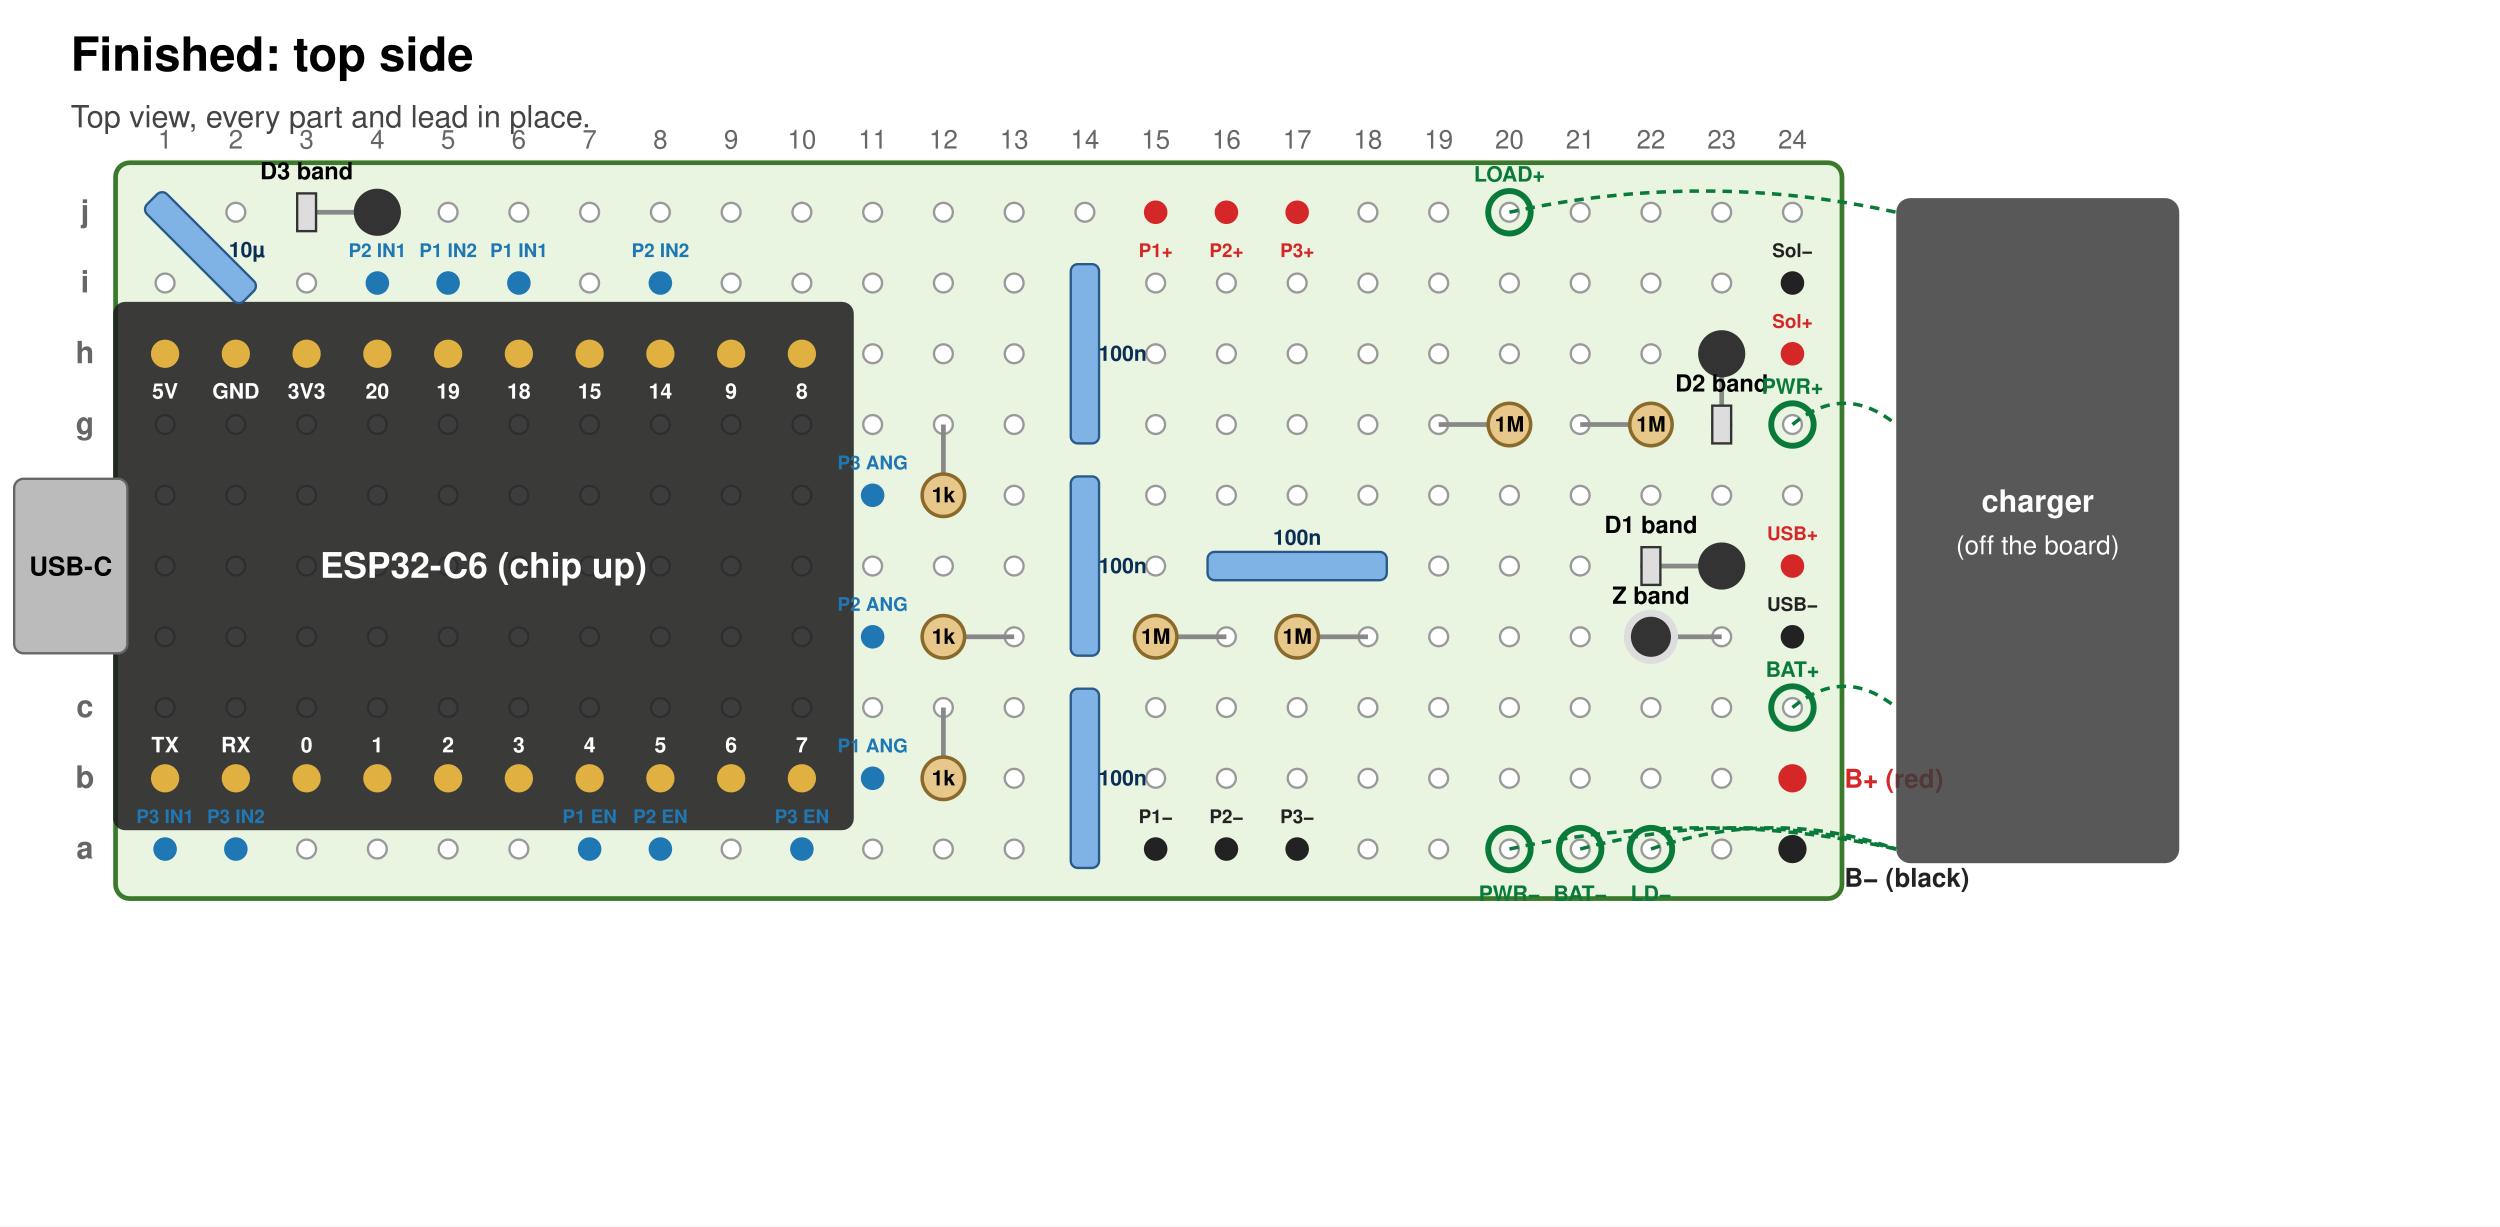
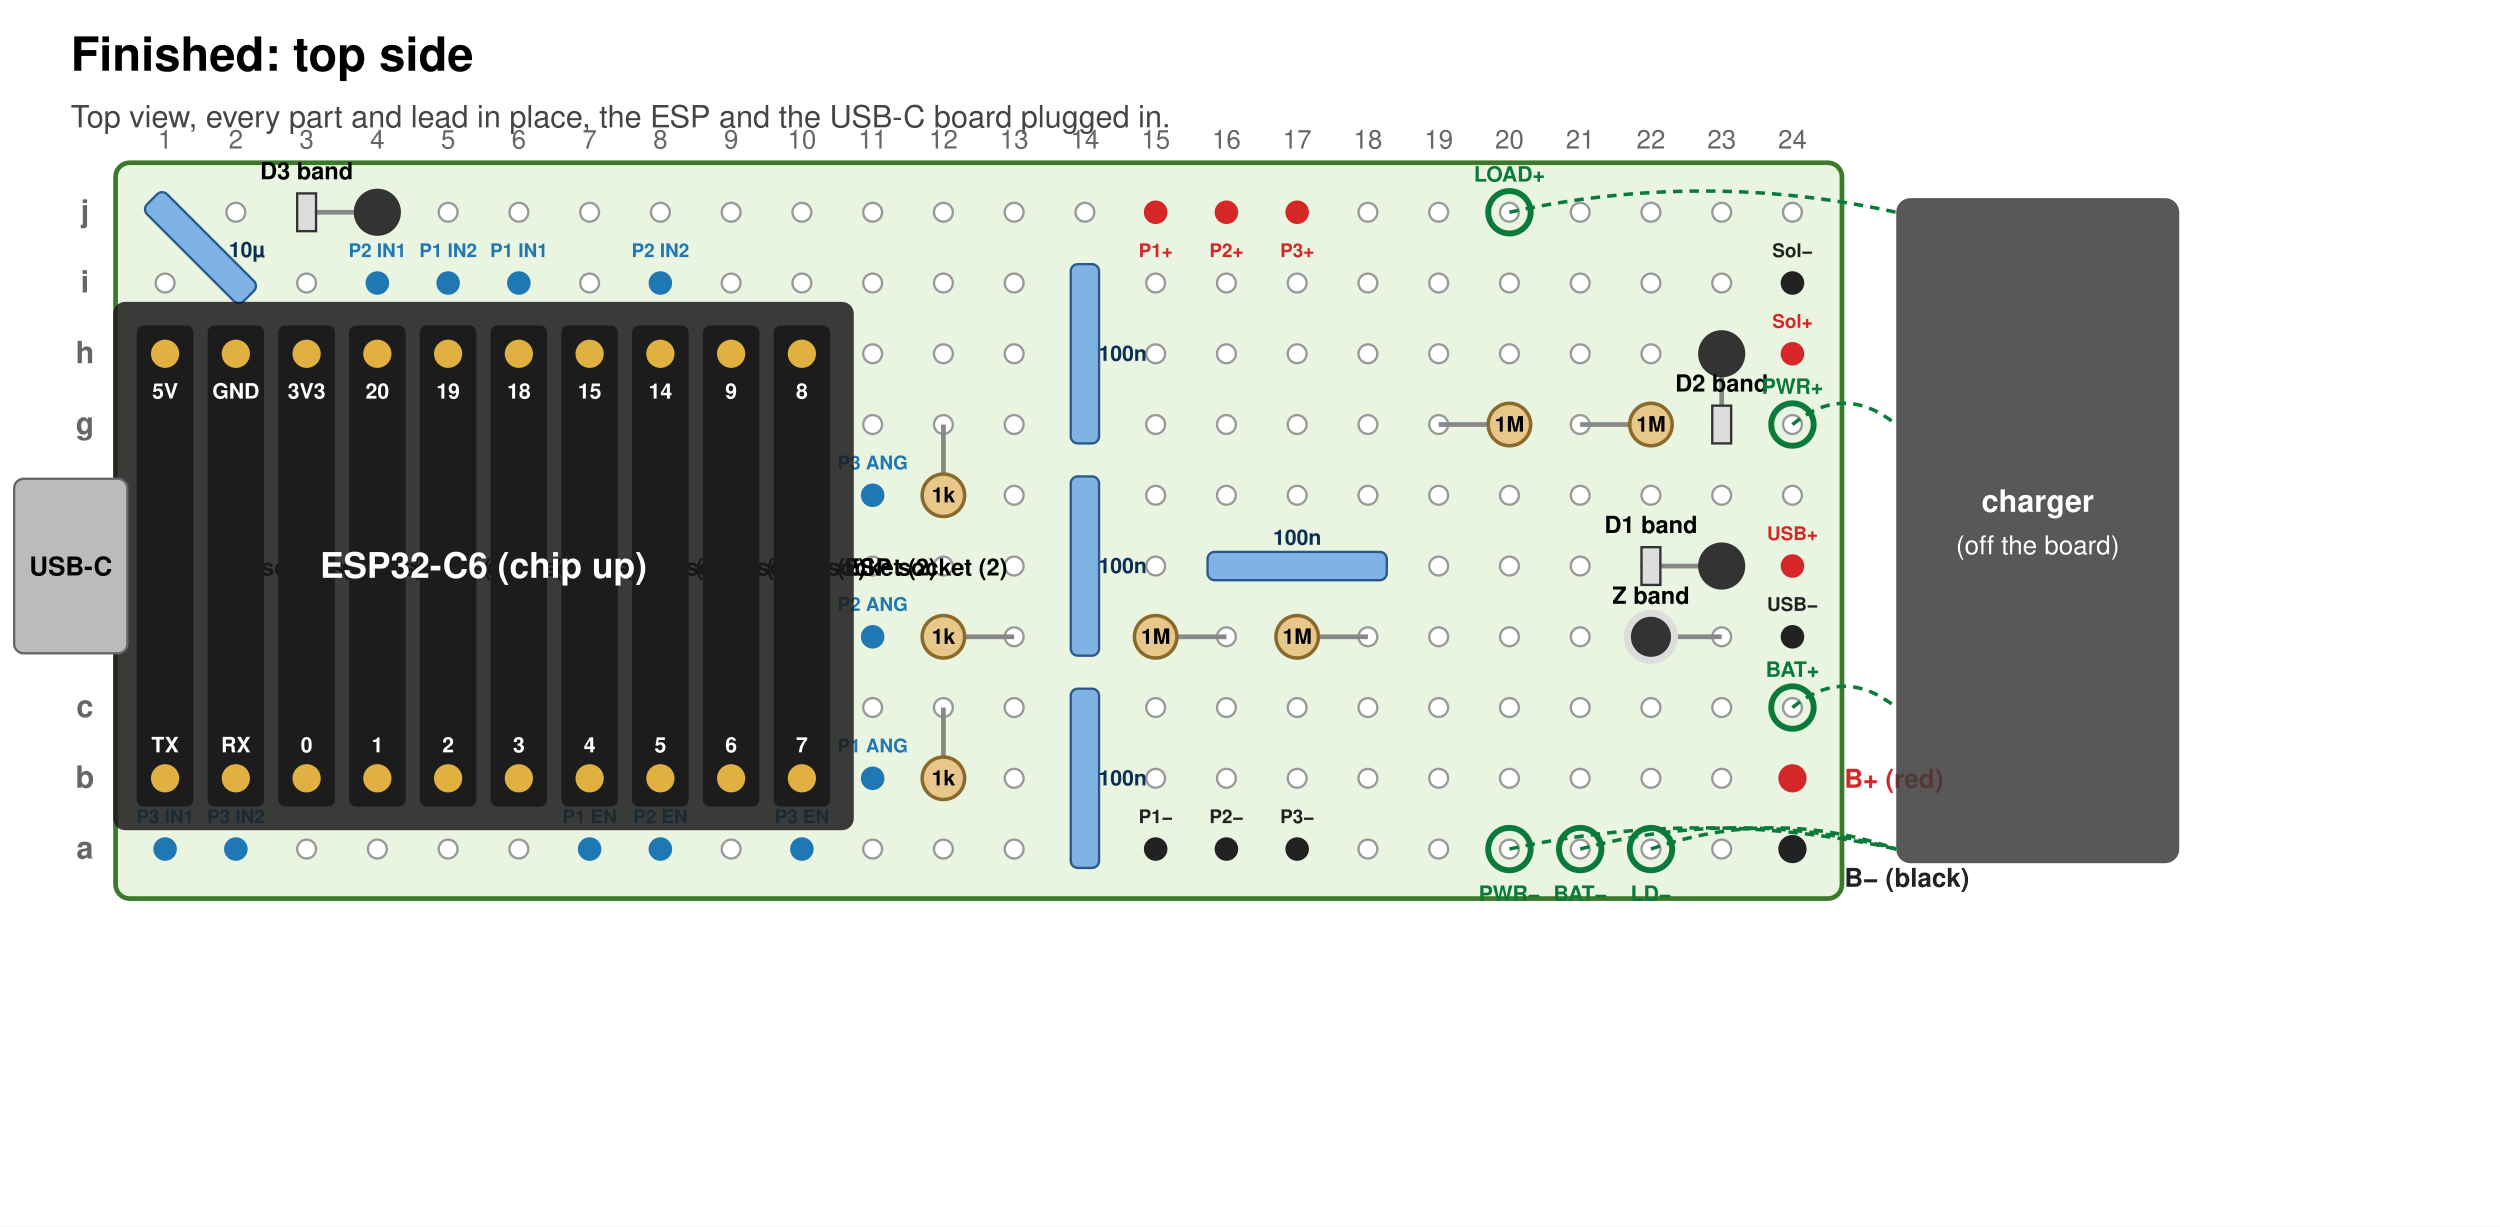
<svg xmlns="http://www.w3.org/2000/svg" width="1060" height="520" font-family="Helvetica,Arial">
  <defs>
    <filter id="mute">
      <feColorMatrix type="saturate" values="0" />
    </filter>
  </defs>
  <rect width="100%" height="100%" fill="#ffffff" />
  <text x="30" y="30" font-size="20" font-weight="bold">Finished: top side</text>
-   <text x="30" y="54" font-size="13" fill="#444">Top view, every part and lead in place.</text>
+   <text x="30" y="54" font-size="13" fill="#444">Top view, every part and lead in place, the ESP and the USB-C board plugged in.</text>
  <rect x="49" y="69" width="732" height="312" rx="6" fill="#e9f4e1" stroke="#3a7a2a" stroke-width="2" />
  <text x="70" y="63" font-size="11" fill="#666" text-anchor="middle">1</text>
  <text x="100" y="63" font-size="11" fill="#666" text-anchor="middle">2</text>
  <text x="130" y="63" font-size="11" fill="#666" text-anchor="middle">3</text>
  <text x="160" y="63" font-size="11" fill="#666" text-anchor="middle">4</text>
  <text x="190" y="63" font-size="11" fill="#666" text-anchor="middle">5</text>
  <text x="220" y="63" font-size="11" fill="#666" text-anchor="middle">6</text>
  <text x="250" y="63" font-size="11" fill="#666" text-anchor="middle">7</text>
  <text x="280" y="63" font-size="11" fill="#666" text-anchor="middle">8</text>
  <text x="310" y="63" font-size="11" fill="#666" text-anchor="middle">9</text>
  <text x="340" y="63" font-size="11" fill="#666" text-anchor="middle">10</text>
  <text x="370" y="63" font-size="11" fill="#666" text-anchor="middle">11</text>
  <text x="400" y="63" font-size="11" fill="#666" text-anchor="middle">12</text>
  <text x="430" y="63" font-size="11" fill="#666" text-anchor="middle">13</text>
  <text x="460" y="63" font-size="11" fill="#666" text-anchor="middle">14</text>
  <text x="490" y="63" font-size="11" fill="#666" text-anchor="middle">15</text>
  <text x="520" y="63" font-size="11" fill="#666" text-anchor="middle">16</text>
  <text x="550" y="63" font-size="11" fill="#666" text-anchor="middle">17</text>
  <text x="580" y="63" font-size="11" fill="#666" text-anchor="middle">18</text>
  <text x="610" y="63" font-size="11" fill="#666" text-anchor="middle">19</text>
  <text x="640" y="63" font-size="11" fill="#666" text-anchor="middle">20</text>
  <text x="670" y="63" font-size="11" fill="#666" text-anchor="middle">21</text>
  <text x="700" y="63" font-size="11" fill="#666" text-anchor="middle">22</text>
  <text x="730" y="63" font-size="11" fill="#666" text-anchor="middle">23</text>
  <text x="760" y="63" font-size="11" fill="#666" text-anchor="middle">24</text>
  <text x="36" y="364" font-size="13" font-weight="bold" fill="#666" text-anchor="middle">a</text>
  <text x="36" y="334" font-size="13" font-weight="bold" fill="#666" text-anchor="middle">b</text>
  <text x="36" y="304" font-size="13" font-weight="bold" fill="#666" text-anchor="middle">c</text>
  <text x="36" y="274" font-size="13" font-weight="bold" fill="#666" text-anchor="middle">d</text>
  <text x="36" y="244" font-size="13" font-weight="bold" fill="#666" text-anchor="middle">e</text>
  <text x="36" y="214" font-size="13" font-weight="bold" fill="#666" text-anchor="middle">f</text>
  <text x="36" y="184" font-size="13" font-weight="bold" fill="#666" text-anchor="middle">g</text>
  <text x="36" y="154" font-size="13" font-weight="bold" fill="#666" text-anchor="middle">h</text>
  <text x="36" y="124" font-size="13" font-weight="bold" fill="#666" text-anchor="middle">i</text>
  <text x="36" y="94" font-size="13" font-weight="bold" fill="#666" text-anchor="middle">j</text>
  <circle cx="70" cy="360" r="4" fill="#fff" stroke="#999" />
  <circle cx="70" cy="330" r="4" fill="#fff" stroke="#999" />
  <circle cx="70" cy="300" r="4" fill="#fff" stroke="#999" />
  <circle cx="70" cy="270" r="4" fill="#fff" stroke="#999" />
  <circle cx="70" cy="240" r="4" fill="#fff" stroke="#999" />
  <circle cx="70" cy="210" r="4" fill="#fff" stroke="#999" />
  <circle cx="70" cy="180" r="4" fill="#fff" stroke="#999" />
  <circle cx="70" cy="150" r="4" fill="#fff" stroke="#999" />
  <circle cx="70" cy="120" r="4" fill="#fff" stroke="#999" />
  <circle cx="70" cy="90" r="4" fill="#fff" stroke="#999" />
  <circle cx="100" cy="360" r="4" fill="#fff" stroke="#999" />
  <circle cx="100" cy="330" r="4" fill="#fff" stroke="#999" />
  <circle cx="100" cy="300" r="4" fill="#fff" stroke="#999" />
  <circle cx="100" cy="270" r="4" fill="#fff" stroke="#999" />
  <circle cx="100" cy="240" r="4" fill="#fff" stroke="#999" />
  <circle cx="100" cy="210" r="4" fill="#fff" stroke="#999" />
  <circle cx="100" cy="180" r="4" fill="#fff" stroke="#999" />
  <circle cx="100" cy="150" r="4" fill="#fff" stroke="#999" />
  <circle cx="100" cy="120" r="4" fill="#fff" stroke="#999" />
  <circle cx="100" cy="90" r="4" fill="#fff" stroke="#999" />
  <circle cx="130" cy="360" r="4" fill="#fff" stroke="#999" />
  <circle cx="130" cy="330" r="4" fill="#fff" stroke="#999" />
  <circle cx="130" cy="300" r="4" fill="#fff" stroke="#999" />
  <circle cx="130" cy="270" r="4" fill="#fff" stroke="#999" />
  <circle cx="130" cy="240" r="4" fill="#fff" stroke="#999" />
  <circle cx="130" cy="210" r="4" fill="#fff" stroke="#999" />
  <circle cx="130" cy="180" r="4" fill="#fff" stroke="#999" />
  <circle cx="130" cy="150" r="4" fill="#fff" stroke="#999" />
  <circle cx="130" cy="120" r="4" fill="#fff" stroke="#999" />
  <circle cx="130" cy="90" r="4" fill="#fff" stroke="#999" />
  <circle cx="160" cy="360" r="4" fill="#fff" stroke="#999" />
  <circle cx="160" cy="330" r="4" fill="#fff" stroke="#999" />
  <circle cx="160" cy="300" r="4" fill="#fff" stroke="#999" />
  <circle cx="160" cy="270" r="4" fill="#fff" stroke="#999" />
  <circle cx="160" cy="240" r="4" fill="#fff" stroke="#999" />
  <circle cx="160" cy="210" r="4" fill="#fff" stroke="#999" />
  <circle cx="160" cy="180" r="4" fill="#fff" stroke="#999" />
  <circle cx="160" cy="150" r="4" fill="#fff" stroke="#999" />
  <circle cx="160" cy="120" r="4" fill="#fff" stroke="#999" />
  <circle cx="160" cy="90" r="4" fill="#fff" stroke="#999" />
  <circle cx="190" cy="360" r="4" fill="#fff" stroke="#999" />
  <circle cx="190" cy="330" r="4" fill="#fff" stroke="#999" />
  <circle cx="190" cy="300" r="4" fill="#fff" stroke="#999" />
  <circle cx="190" cy="270" r="4" fill="#fff" stroke="#999" />
  <circle cx="190" cy="240" r="4" fill="#fff" stroke="#999" />
  <circle cx="190" cy="210" r="4" fill="#fff" stroke="#999" />
  <circle cx="190" cy="180" r="4" fill="#fff" stroke="#999" />
  <circle cx="190" cy="150" r="4" fill="#fff" stroke="#999" />
  <circle cx="190" cy="120" r="4" fill="#fff" stroke="#999" />
  <circle cx="190" cy="90" r="4" fill="#fff" stroke="#999" />
  <circle cx="220" cy="360" r="4" fill="#fff" stroke="#999" />
  <circle cx="220" cy="330" r="4" fill="#fff" stroke="#999" />
  <circle cx="220" cy="300" r="4" fill="#fff" stroke="#999" />
  <circle cx="220" cy="270" r="4" fill="#fff" stroke="#999" />
  <circle cx="220" cy="240" r="4" fill="#fff" stroke="#999" />
  <circle cx="220" cy="210" r="4" fill="#fff" stroke="#999" />
  <circle cx="220" cy="180" r="4" fill="#fff" stroke="#999" />
  <circle cx="220" cy="150" r="4" fill="#fff" stroke="#999" />
  <circle cx="220" cy="120" r="4" fill="#fff" stroke="#999" />
  <circle cx="220" cy="90" r="4" fill="#fff" stroke="#999" />
  <circle cx="250" cy="360" r="4" fill="#fff" stroke="#999" />
  <circle cx="250" cy="330" r="4" fill="#fff" stroke="#999" />
  <circle cx="250" cy="300" r="4" fill="#fff" stroke="#999" />
  <circle cx="250" cy="270" r="4" fill="#fff" stroke="#999" />
  <circle cx="250" cy="240" r="4" fill="#fff" stroke="#999" />
  <circle cx="250" cy="210" r="4" fill="#fff" stroke="#999" />
  <circle cx="250" cy="180" r="4" fill="#fff" stroke="#999" />
  <circle cx="250" cy="150" r="4" fill="#fff" stroke="#999" />
  <circle cx="250" cy="120" r="4" fill="#fff" stroke="#999" />
  <circle cx="250" cy="90" r="4" fill="#fff" stroke="#999" />
  <circle cx="280" cy="360" r="4" fill="#fff" stroke="#999" />
  <circle cx="280" cy="330" r="4" fill="#fff" stroke="#999" />
  <circle cx="280" cy="300" r="4" fill="#fff" stroke="#999" />
  <circle cx="280" cy="270" r="4" fill="#fff" stroke="#999" />
  <circle cx="280" cy="240" r="4" fill="#fff" stroke="#999" />
  <circle cx="280" cy="210" r="4" fill="#fff" stroke="#999" />
  <circle cx="280" cy="180" r="4" fill="#fff" stroke="#999" />
  <circle cx="280" cy="150" r="4" fill="#fff" stroke="#999" />
  <circle cx="280" cy="120" r="4" fill="#fff" stroke="#999" />
  <circle cx="280" cy="90" r="4" fill="#fff" stroke="#999" />
  <circle cx="310" cy="360" r="4" fill="#fff" stroke="#999" />
  <circle cx="310" cy="330" r="4" fill="#fff" stroke="#999" />
  <circle cx="310" cy="300" r="4" fill="#fff" stroke="#999" />
  <circle cx="310" cy="270" r="4" fill="#fff" stroke="#999" />
  <circle cx="310" cy="240" r="4" fill="#fff" stroke="#999" />
  <circle cx="310" cy="210" r="4" fill="#fff" stroke="#999" />
  <circle cx="310" cy="180" r="4" fill="#fff" stroke="#999" />
  <circle cx="310" cy="150" r="4" fill="#fff" stroke="#999" />
  <circle cx="310" cy="120" r="4" fill="#fff" stroke="#999" />
  <circle cx="310" cy="90" r="4" fill="#fff" stroke="#999" />
  <circle cx="340" cy="360" r="4" fill="#fff" stroke="#999" />
  <circle cx="340" cy="330" r="4" fill="#fff" stroke="#999" />
  <circle cx="340" cy="300" r="4" fill="#fff" stroke="#999" />
  <circle cx="340" cy="270" r="4" fill="#fff" stroke="#999" />
  <circle cx="340" cy="240" r="4" fill="#fff" stroke="#999" />
  <circle cx="340" cy="210" r="4" fill="#fff" stroke="#999" />
  <circle cx="340" cy="180" r="4" fill="#fff" stroke="#999" />
  <circle cx="340" cy="150" r="4" fill="#fff" stroke="#999" />
  <circle cx="340" cy="120" r="4" fill="#fff" stroke="#999" />
  <circle cx="340" cy="90" r="4" fill="#fff" stroke="#999" />
  <circle cx="370" cy="360" r="4" fill="#fff" stroke="#999" />
  <circle cx="370" cy="330" r="4" fill="#fff" stroke="#999" />
  <circle cx="370" cy="300" r="4" fill="#fff" stroke="#999" />
  <circle cx="370" cy="270" r="4" fill="#fff" stroke="#999" />
  <circle cx="370" cy="240" r="4" fill="#fff" stroke="#999" />
  <circle cx="370" cy="210" r="4" fill="#fff" stroke="#999" />
  <circle cx="370" cy="180" r="4" fill="#fff" stroke="#999" />
  <circle cx="370" cy="150" r="4" fill="#fff" stroke="#999" />
  <circle cx="370" cy="120" r="4" fill="#fff" stroke="#999" />
  <circle cx="370" cy="90" r="4" fill="#fff" stroke="#999" />
  <circle cx="400" cy="360" r="4" fill="#fff" stroke="#999" />
  <circle cx="400" cy="330" r="4" fill="#fff" stroke="#999" />
  <circle cx="400" cy="300" r="4" fill="#fff" stroke="#999" />
  <circle cx="400" cy="270" r="4" fill="#fff" stroke="#999" />
  <circle cx="400" cy="240" r="4" fill="#fff" stroke="#999" />
  <circle cx="400" cy="210" r="4" fill="#fff" stroke="#999" />
  <circle cx="400" cy="180" r="4" fill="#fff" stroke="#999" />
  <circle cx="400" cy="150" r="4" fill="#fff" stroke="#999" />
  <circle cx="400" cy="120" r="4" fill="#fff" stroke="#999" />
  <circle cx="400" cy="90" r="4" fill="#fff" stroke="#999" />
  <circle cx="430" cy="360" r="4" fill="#fff" stroke="#999" />
  <circle cx="430" cy="330" r="4" fill="#fff" stroke="#999" />
  <circle cx="430" cy="300" r="4" fill="#fff" stroke="#999" />
  <circle cx="430" cy="270" r="4" fill="#fff" stroke="#999" />
  <circle cx="430" cy="240" r="4" fill="#fff" stroke="#999" />
  <circle cx="430" cy="210" r="4" fill="#fff" stroke="#999" />
  <circle cx="430" cy="180" r="4" fill="#fff" stroke="#999" />
  <circle cx="430" cy="150" r="4" fill="#fff" stroke="#999" />
  <circle cx="430" cy="120" r="4" fill="#fff" stroke="#999" />
  <circle cx="430" cy="90" r="4" fill="#fff" stroke="#999" />
  <circle cx="460" cy="360" r="4" fill="#fff" stroke="#999" />
  <circle cx="460" cy="330" r="4" fill="#fff" stroke="#999" />
  <circle cx="460" cy="300" r="4" fill="#fff" stroke="#999" />
  <circle cx="460" cy="270" r="4" fill="#fff" stroke="#999" />
  <circle cx="460" cy="240" r="4" fill="#fff" stroke="#999" />
  <circle cx="460" cy="210" r="4" fill="#fff" stroke="#999" />
  <circle cx="460" cy="180" r="4" fill="#fff" stroke="#999" />
  <circle cx="460" cy="150" r="4" fill="#fff" stroke="#999" />
  <circle cx="460" cy="120" r="4" fill="#fff" stroke="#999" />
  <circle cx="460" cy="90" r="4" fill="#fff" stroke="#999" />
  <circle cx="490" cy="360" r="4" fill="#fff" stroke="#999" />
  <circle cx="490" cy="330" r="4" fill="#fff" stroke="#999" />
  <circle cx="490" cy="300" r="4" fill="#fff" stroke="#999" />
  <circle cx="490" cy="270" r="4" fill="#fff" stroke="#999" />
  <circle cx="490" cy="240" r="4" fill="#fff" stroke="#999" />
  <circle cx="490" cy="210" r="4" fill="#fff" stroke="#999" />
  <circle cx="490" cy="180" r="4" fill="#fff" stroke="#999" />
  <circle cx="490" cy="150" r="4" fill="#fff" stroke="#999" />
  <circle cx="490" cy="120" r="4" fill="#fff" stroke="#999" />
  <circle cx="490" cy="90" r="4" fill="#fff" stroke="#999" />
  <circle cx="520" cy="360" r="4" fill="#fff" stroke="#999" />
  <circle cx="520" cy="330" r="4" fill="#fff" stroke="#999" />
  <circle cx="520" cy="300" r="4" fill="#fff" stroke="#999" />
  <circle cx="520" cy="270" r="4" fill="#fff" stroke="#999" />
  <circle cx="520" cy="240" r="4" fill="#fff" stroke="#999" />
  <circle cx="520" cy="210" r="4" fill="#fff" stroke="#999" />
  <circle cx="520" cy="180" r="4" fill="#fff" stroke="#999" />
  <circle cx="520" cy="150" r="4" fill="#fff" stroke="#999" />
  <circle cx="520" cy="120" r="4" fill="#fff" stroke="#999" />
  <circle cx="520" cy="90" r="4" fill="#fff" stroke="#999" />
  <circle cx="550" cy="360" r="4" fill="#fff" stroke="#999" />
  <circle cx="550" cy="330" r="4" fill="#fff" stroke="#999" />
  <circle cx="550" cy="300" r="4" fill="#fff" stroke="#999" />
  <circle cx="550" cy="270" r="4" fill="#fff" stroke="#999" />
  <circle cx="550" cy="240" r="4" fill="#fff" stroke="#999" />
  <circle cx="550" cy="210" r="4" fill="#fff" stroke="#999" />
  <circle cx="550" cy="180" r="4" fill="#fff" stroke="#999" />
  <circle cx="550" cy="150" r="4" fill="#fff" stroke="#999" />
  <circle cx="550" cy="120" r="4" fill="#fff" stroke="#999" />
  <circle cx="550" cy="90" r="4" fill="#fff" stroke="#999" />
  <circle cx="580" cy="360" r="4" fill="#fff" stroke="#999" />
  <circle cx="580" cy="330" r="4" fill="#fff" stroke="#999" />
  <circle cx="580" cy="300" r="4" fill="#fff" stroke="#999" />
  <circle cx="580" cy="270" r="4" fill="#fff" stroke="#999" />
  <circle cx="580" cy="240" r="4" fill="#fff" stroke="#999" />
  <circle cx="580" cy="210" r="4" fill="#fff" stroke="#999" />
  <circle cx="580" cy="180" r="4" fill="#fff" stroke="#999" />
  <circle cx="580" cy="150" r="4" fill="#fff" stroke="#999" />
  <circle cx="580" cy="120" r="4" fill="#fff" stroke="#999" />
  <circle cx="580" cy="90" r="4" fill="#fff" stroke="#999" />
  <circle cx="610" cy="360" r="4" fill="#fff" stroke="#999" />
  <circle cx="610" cy="330" r="4" fill="#fff" stroke="#999" />
  <circle cx="610" cy="300" r="4" fill="#fff" stroke="#999" />
  <circle cx="610" cy="270" r="4" fill="#fff" stroke="#999" />
  <circle cx="610" cy="240" r="4" fill="#fff" stroke="#999" />
  <circle cx="610" cy="210" r="4" fill="#fff" stroke="#999" />
  <circle cx="610" cy="180" r="4" fill="#fff" stroke="#999" />
  <circle cx="610" cy="150" r="4" fill="#fff" stroke="#999" />
  <circle cx="610" cy="120" r="4" fill="#fff" stroke="#999" />
  <circle cx="610" cy="90" r="4" fill="#fff" stroke="#999" />
  <circle cx="640" cy="360" r="4" fill="#fff" stroke="#999" />
  <circle cx="640" cy="330" r="4" fill="#fff" stroke="#999" />
  <circle cx="640" cy="300" r="4" fill="#fff" stroke="#999" />
  <circle cx="640" cy="270" r="4" fill="#fff" stroke="#999" />
  <circle cx="640" cy="240" r="4" fill="#fff" stroke="#999" />
  <circle cx="640" cy="210" r="4" fill="#fff" stroke="#999" />
  <circle cx="640" cy="180" r="4" fill="#fff" stroke="#999" />
  <circle cx="640" cy="150" r="4" fill="#fff" stroke="#999" />
  <circle cx="640" cy="120" r="4" fill="#fff" stroke="#999" />
  <circle cx="640" cy="90" r="4" fill="#fff" stroke="#999" />
  <circle cx="670" cy="360" r="4" fill="#fff" stroke="#999" />
  <circle cx="670" cy="330" r="4" fill="#fff" stroke="#999" />
  <circle cx="670" cy="300" r="4" fill="#fff" stroke="#999" />
  <circle cx="670" cy="270" r="4" fill="#fff" stroke="#999" />
  <circle cx="670" cy="240" r="4" fill="#fff" stroke="#999" />
  <circle cx="670" cy="210" r="4" fill="#fff" stroke="#999" />
  <circle cx="670" cy="180" r="4" fill="#fff" stroke="#999" />
  <circle cx="670" cy="150" r="4" fill="#fff" stroke="#999" />
  <circle cx="670" cy="120" r="4" fill="#fff" stroke="#999" />
  <circle cx="670" cy="90" r="4" fill="#fff" stroke="#999" />
  <circle cx="700" cy="360" r="4" fill="#fff" stroke="#999" />
  <circle cx="700" cy="330" r="4" fill="#fff" stroke="#999" />
  <circle cx="700" cy="300" r="4" fill="#fff" stroke="#999" />
  <circle cx="700" cy="270" r="4" fill="#fff" stroke="#999" />
  <circle cx="700" cy="240" r="4" fill="#fff" stroke="#999" />
  <circle cx="700" cy="210" r="4" fill="#fff" stroke="#999" />
  <circle cx="700" cy="180" r="4" fill="#fff" stroke="#999" />
  <circle cx="700" cy="150" r="4" fill="#fff" stroke="#999" />
  <circle cx="700" cy="120" r="4" fill="#fff" stroke="#999" />
  <circle cx="700" cy="90" r="4" fill="#fff" stroke="#999" />
  <circle cx="730" cy="360" r="4" fill="#fff" stroke="#999" />
  <circle cx="730" cy="330" r="4" fill="#fff" stroke="#999" />
  <circle cx="730" cy="300" r="4" fill="#fff" stroke="#999" />
  <circle cx="730" cy="270" r="4" fill="#fff" stroke="#999" />
  <circle cx="730" cy="240" r="4" fill="#fff" stroke="#999" />
  <circle cx="730" cy="210" r="4" fill="#fff" stroke="#999" />
  <circle cx="730" cy="180" r="4" fill="#fff" stroke="#999" />
  <circle cx="730" cy="150" r="4" fill="#fff" stroke="#999" />
  <circle cx="730" cy="120" r="4" fill="#fff" stroke="#999" />
  <circle cx="730" cy="90" r="4" fill="#fff" stroke="#999" />
  <circle cx="760" cy="360" r="4" fill="#fff" stroke="#999" />
  <circle cx="760" cy="330" r="4" fill="#fff" stroke="#999" />
  <circle cx="760" cy="300" r="4" fill="#fff" stroke="#999" />
  <circle cx="760" cy="270" r="4" fill="#fff" stroke="#999" />
  <circle cx="760" cy="240" r="4" fill="#fff" stroke="#999" />
  <circle cx="760" cy="210" r="4" fill="#fff" stroke="#999" />
  <circle cx="760" cy="180" r="4" fill="#fff" stroke="#999" />
  <circle cx="760" cy="150" r="4" fill="#fff" stroke="#999" />
  <circle cx="760" cy="120" r="4" fill="#fff" stroke="#999" />
  <circle cx="760" cy="90" r="4" fill="#fff" stroke="#999" />
-   <rect x="48" y="128" width="314" height="224" rx="5" fill="#1b1b1b" opacity="0.85" />
-   <rect x="6" y="203" width="48" height="74" rx="4" fill="#bbb" stroke="#666" />
-   <text x="30" y="244" font-size="11" text-anchor="middle" font-weight="bold">USB-C</text>
-   <circle cx="70" cy="330" r="6" fill="#e0b040" />
-   <text x="70" y="319" font-size="9" fill="#fff" text-anchor="middle" font-weight="bold">TX</text>
-   <circle cx="100" cy="330" r="6" fill="#e0b040" />
-   <text x="100" y="319" font-size="9" fill="#fff" text-anchor="middle" font-weight="bold">RX</text>
-   <circle cx="130" cy="330" r="6" fill="#e0b040" />
-   <text x="130" y="319" font-size="9" fill="#fff" text-anchor="middle" font-weight="bold">0</text>
-   <circle cx="160" cy="330" r="6" fill="#e0b040" />
-   <text x="160" y="319" font-size="9" fill="#fff" text-anchor="middle" font-weight="bold">1</text>
-   <circle cx="190" cy="330" r="6" fill="#e0b040" />
-   <text x="190" y="319" font-size="9" fill="#fff" text-anchor="middle" font-weight="bold">2</text>
-   <circle cx="220" cy="330" r="6" fill="#e0b040" />
-   <text x="220" y="319" font-size="9" fill="#fff" text-anchor="middle" font-weight="bold">3</text>
-   <circle cx="250" cy="330" r="6" fill="#e0b040" />
-   <text x="250" y="319" font-size="9" fill="#fff" text-anchor="middle" font-weight="bold">4</text>
-   <circle cx="280" cy="330" r="6" fill="#e0b040" />
-   <text x="280" y="319" font-size="9" fill="#fff" text-anchor="middle" font-weight="bold">5</text>
-   <circle cx="310" cy="330" r="6" fill="#e0b040" />
-   <text x="310" y="319" font-size="9" fill="#fff" text-anchor="middle" font-weight="bold">6</text>
-   <circle cx="340" cy="330" r="6" fill="#e0b040" />
-   <text x="340" y="319" font-size="9" fill="#fff" text-anchor="middle" font-weight="bold">7</text>
-   <circle cx="70" cy="150" r="6" fill="#e0b040" />
-   <text x="70" y="169" font-size="9" fill="#fff" text-anchor="middle" font-weight="bold">5V</text>
-   <circle cx="100" cy="150" r="6" fill="#e0b040" />
-   <text x="100" y="169" font-size="9" fill="#fff" text-anchor="middle" font-weight="bold">GND</text>
-   <circle cx="130" cy="150" r="6" fill="#e0b040" />
-   <text x="130" y="169" font-size="9" fill="#fff" text-anchor="middle" font-weight="bold">3V3</text>
-   <circle cx="160" cy="150" r="6" fill="#e0b040" />
-   <text x="160" y="169" font-size="9" fill="#fff" text-anchor="middle" font-weight="bold">20</text>
-   <circle cx="190" cy="150" r="6" fill="#e0b040" />
-   <text x="190" y="169" font-size="9" fill="#fff" text-anchor="middle" font-weight="bold">19</text>
-   <circle cx="220" cy="150" r="6" fill="#e0b040" />
-   <text x="220" y="169" font-size="9" fill="#fff" text-anchor="middle" font-weight="bold">18</text>
-   <circle cx="250" cy="150" r="6" fill="#e0b040" />
-   <text x="250" y="169" font-size="9" fill="#fff" text-anchor="middle" font-weight="bold">15</text>
-   <circle cx="280" cy="150" r="6" fill="#e0b040" />
-   <text x="280" y="169" font-size="9" fill="#fff" text-anchor="middle" font-weight="bold">14</text>
-   <circle cx="310" cy="150" r="6" fill="#e0b040" />
-   <text x="310" y="169" font-size="9" fill="#fff" text-anchor="middle" font-weight="bold">9</text>
-   <circle cx="340" cy="150" r="6" fill="#e0b040" />
-   <text x="340" y="169" font-size="9" fill="#fff" text-anchor="middle" font-weight="bold">8</text>
-   <text x="205" y="245" font-size="15" fill="#fff" text-anchor="middle" font-weight="bold">ESP32-C6 (chip up)</text>
  <line x1="490" y1="270" x2="520" y2="270" stroke="#888" stroke-width="2" />
  <circle cx="490" cy="270" r="9" fill="#e8c88a" stroke="#8a6a2a" stroke-width="1.5" />
  <text x="490" y="273" font-size="9" text-anchor="middle" font-weight="bold">1M</text>
  <line x1="550" y1="270" x2="580" y2="270" stroke="#888" stroke-width="2" />
  <circle cx="550" cy="270" r="9" fill="#e8c88a" stroke="#8a6a2a" stroke-width="1.5" />
  <text x="550" y="273" font-size="9" text-anchor="middle" font-weight="bold">1M</text>
  <line x1="700" y1="180" x2="670" y2="180" stroke="#888" stroke-width="2" />
  <circle cx="700" cy="180" r="9" fill="#e8c88a" stroke="#8a6a2a" stroke-width="1.5" />
  <text x="700" y="183" font-size="9" text-anchor="middle" font-weight="bold">1M</text>
  <line x1="640" y1="180" x2="610" y2="180" stroke="#888" stroke-width="2" />
  <circle cx="640" cy="180" r="9" fill="#e8c88a" stroke="#8a6a2a" stroke-width="1.5" />
  <text x="640" y="183" font-size="9" text-anchor="middle" font-weight="bold">1M</text>
  <line x1="400" y1="330" x2="400" y2="300" stroke="#888" stroke-width="2" />
  <circle cx="400" cy="330" r="9" fill="#e8c88a" stroke="#8a6a2a" stroke-width="1.5" />
  <text x="400" y="333" font-size="9" text-anchor="middle" font-weight="bold">1k</text>
  <line x1="400" y1="270" x2="430" y2="270" stroke="#888" stroke-width="2" />
  <circle cx="400" cy="270" r="9" fill="#e8c88a" stroke="#8a6a2a" stroke-width="1.5" />
  <text x="400" y="273" font-size="9" text-anchor="middle" font-weight="bold">1k</text>
  <line x1="400" y1="210" x2="400" y2="180" stroke="#888" stroke-width="2" />
  <circle cx="400" cy="210" r="9" fill="#e8c88a" stroke="#8a6a2a" stroke-width="1.5" />
  <text x="400" y="213" font-size="9" text-anchor="middle" font-weight="bold">1k</text>
  <line x1="160" y1="90" x2="130" y2="90" stroke="#888" stroke-width="2" />
  <circle cx="160" cy="90" r="10" fill="#333" />
  <rect x="126" y="82" width="8" height="16" fill="#ddd" stroke="#333" />
  <text x="130" y="76" font-size="10" fill="#000" text-anchor="middle" font-weight="bold">D3 band</text>
  <line x1="730" y1="240" x2="700" y2="240" stroke="#888" stroke-width="2" />
  <circle cx="730" cy="240" r="10" fill="#333" />
  <rect x="696" y="232" width="8" height="16" fill="#ddd" stroke="#333" />
  <text x="700" y="226" font-size="10" fill="#000" text-anchor="middle" font-weight="bold">D1 band</text>
  <line x1="730" y1="150" x2="730" y2="180" stroke="#888" stroke-width="2" />
  <circle cx="730" cy="150" r="10" fill="#333" />
  <rect x="726" y="172" width="8" height="16" fill="#ddd" stroke="#333" />
  <text x="730" y="166" font-size="10" fill="#000" text-anchor="middle" font-weight="bold">D2 band</text>
  <line x1="700" y1="270" x2="730" y2="270" stroke="#888" stroke-width="2" />
  <circle cx="700" cy="270" r="10" fill="#333" />
  <circle cx="700" cy="270" r="10" fill="none" stroke="#ddd" stroke-width="3" />
  <text x="700" y="256" font-size="10" fill="#000" text-anchor="middle" font-weight="bold">Z band</text>
  <rect x="56" y="99" width="58" height="12" rx="3" fill="#7fb2e5" stroke="#2a5a8a" transform="rotate(45.0 85 105)" />
  <text x="97" y="109" font-size="9" fill="#0b2e55" font-weight="bold">10µ</text>
  <rect x="512" y="234" width="76" height="12" rx="3" fill="#7fb2e5" stroke="#2a5a8a" />
  <text x="550" y="231" font-size="9" text-anchor="middle" fill="#0b2e55" font-weight="bold">100n</text>
  <rect x="454" y="292" width="12" height="76" rx="3" fill="#7fb2e5" stroke="#2a5a8a" />
  <text x="476" y="333" font-size="9" text-anchor="middle" fill="#0b2e55" font-weight="bold">100n</text>
  <rect x="454" y="202" width="12" height="76" rx="3" fill="#7fb2e5" stroke="#2a5a8a" />
  <text x="476" y="243" font-size="9" text-anchor="middle" fill="#0b2e55" font-weight="bold">100n</text>
  <rect x="454" y="112" width="12" height="76" rx="3" fill="#7fb2e5" stroke="#2a5a8a" />
  <text x="476" y="153" font-size="9" text-anchor="middle" fill="#0b2e55" font-weight="bold">100n</text>
+   <rect x="58" y="138" width="24" height="204" rx="3" fill="#222" />
+   <rect x="66" y="326" width="8" height="8" fill="#888" />
+   <rect x="66" y="146" width="8" height="8" fill="#888" />
+   <text x="88" y="244" font-size="10" text-anchor="start" font-weight="bold">ESP socket (2)</text>
+   <rect x="88" y="138" width="24" height="204" rx="3" fill="#222" />
+   <rect x="96" y="326" width="8" height="8" fill="#888" />
+   <rect x="96" y="146" width="8" height="8" fill="#888" />
+   <text x="118" y="244" font-size="10" text-anchor="start" font-weight="bold">ESP socket (2)</text>
+   <rect x="118" y="138" width="24" height="204" rx="3" fill="#222" />
+   <rect x="126" y="326" width="8" height="8" fill="#888" />
+   <rect x="126" y="146" width="8" height="8" fill="#888" />
+   <text x="148" y="244" font-size="10" text-anchor="start" font-weight="bold">ESP socket (2)</text>
+   <rect x="148" y="138" width="24" height="204" rx="3" fill="#222" />
+   <rect x="156" y="326" width="8" height="8" fill="#888" />
+   <rect x="156" y="146" width="8" height="8" fill="#888" />
+   <text x="178" y="244" font-size="10" text-anchor="start" font-weight="bold">ESP socket (2)</text>
+   <rect x="178" y="138" width="24" height="204" rx="3" fill="#222" />
+   <rect x="186" y="326" width="8" height="8" fill="#888" />
+   <rect x="186" y="146" width="8" height="8" fill="#888" />
+   <text x="208" y="244" font-size="10" text-anchor="start" font-weight="bold">ESP socket (2)</text>
+   <rect x="208" y="138" width="24" height="204" rx="3" fill="#222" />
+   <rect x="216" y="326" width="8" height="8" fill="#888" />
+   <rect x="216" y="146" width="8" height="8" fill="#888" />
+   <text x="238" y="244" font-size="10" text-anchor="start" font-weight="bold">ESP socket (2)</text>
+   <rect x="238" y="138" width="24" height="204" rx="3" fill="#222" />
+   <rect x="246" y="326" width="8" height="8" fill="#888" />
+   <rect x="246" y="146" width="8" height="8" fill="#888" />
+   <text x="268" y="244" font-size="10" text-anchor="start" font-weight="bold">ESP socket (2)</text>
+   <rect x="268" y="138" width="24" height="204" rx="3" fill="#222" />
+   <rect x="276" y="326" width="8" height="8" fill="#888" />
+   <rect x="276" y="146" width="8" height="8" fill="#888" />
+   <text x="298" y="244" font-size="10" text-anchor="start" font-weight="bold">ESP socket (2)</text>
+   <rect x="298" y="138" width="24" height="204" rx="3" fill="#222" />
+   <rect x="306" y="326" width="8" height="8" fill="#888" />
+   <rect x="306" y="146" width="8" height="8" fill="#888" />
+   <text x="328" y="244" font-size="10" text-anchor="start" font-weight="bold">ESP socket (2)</text>
+   <rect x="328" y="138" width="24" height="204" rx="3" fill="#222" />
+   <rect x="336" y="326" width="8" height="8" fill="#888" />
+   <rect x="336" y="146" width="8" height="8" fill="#888" />
+   <text x="358" y="244" font-size="10" text-anchor="start" font-weight="bold">ESP socket (2)</text>
  <circle cx="760" cy="360" r="6" fill="#222" />
  <text x="782" y="376" font-size="11" fill="#222" text-anchor="start" font-weight="bold">B− (black)</text>
  <circle cx="760" cy="330" r="6" fill="#d62728" />
  <text x="782" y="334" font-size="11" fill="#d62728" text-anchor="start" font-weight="bold">B+ (red)</text>
  <rect x="804" y="84" width="120" height="282" rx="6" fill="#3b3b3b" opacity="0.85" />
  <text x="864" y="217" font-size="13" fill="#fff" text-anchor="middle" font-weight="bold">charger</text>
  <text x="864" y="235" font-size="11" fill="#fff" text-anchor="middle">(off the board)</text>
  <circle cx="760" cy="180" r="9" fill="none" stroke="#0a7a3a" stroke-width="2.5" />
  <path d="M760 180 Q782 162 804 180" fill="none" stroke="#0a7a3a" stroke-width="1.5" stroke-dasharray="4,3" />
  <text x="760" y="167" font-size="9" fill="#0a7a3a" text-anchor="middle" font-weight="bold">PWR+</text>
  <circle cx="640" cy="360" r="9" fill="none" stroke="#0a7a3a" stroke-width="2.5" />
  <path d="M640 360 Q722 342 804 360" fill="none" stroke="#0a7a3a" stroke-width="1.5" stroke-dasharray="4,3" />
  <text x="640" y="382" font-size="9" fill="#0a7a3a" text-anchor="middle" font-weight="bold">PWR−</text>
  <circle cx="760" cy="300" r="9" fill="none" stroke="#0a7a3a" stroke-width="2.5" />
  <path d="M760 300 Q782 282 804 300" fill="none" stroke="#0a7a3a" stroke-width="1.5" stroke-dasharray="4,3" />
  <text x="760" y="287" font-size="9" fill="#0a7a3a" text-anchor="middle" font-weight="bold">BAT+</text>
  <circle cx="670" cy="360" r="9" fill="none" stroke="#0a7a3a" stroke-width="2.5" />
  <path d="M670 360 Q737 342 804 360" fill="none" stroke="#0a7a3a" stroke-width="1.5" stroke-dasharray="4,3" />
  <text x="670" y="382" font-size="9" fill="#0a7a3a" text-anchor="middle" font-weight="bold">BAT−</text>
  <circle cx="640" cy="90" r="9" fill="none" stroke="#0a7a3a" stroke-width="2.5" />
  <path d="M640 90 Q722 72 804 90" fill="none" stroke="#0a7a3a" stroke-width="1.5" stroke-dasharray="4,3" />
  <text x="640" y="77" font-size="9" fill="#0a7a3a" text-anchor="middle" font-weight="bold">LOAD+</text>
  <circle cx="700" cy="360" r="9" fill="none" stroke="#0a7a3a" stroke-width="2.5" />
  <path d="M700 360 Q752 342 804 360" fill="none" stroke="#0a7a3a" stroke-width="1.5" stroke-dasharray="4,3" />
  <text x="700" y="382" font-size="9" fill="#0a7a3a" text-anchor="middle" font-weight="bold">LD−</text>
  <circle cx="70" cy="360" r="5" fill="#1f77b4" />
  <text x="70" y="349" font-size="8" fill="#1f77b4" text-anchor="middle" font-weight="bold">P3 IN1</text>
  <circle cx="100" cy="360" r="5" fill="#1f77b4" />
  <text x="100" y="349" font-size="8" fill="#1f77b4" text-anchor="middle" font-weight="bold">P3 IN2</text>
  <circle cx="220" cy="120" r="5" fill="#1f77b4" />
  <text x="220" y="109" font-size="8" fill="#1f77b4" text-anchor="middle" font-weight="bold">P1 IN1</text>
  <circle cx="190" cy="120" r="5" fill="#1f77b4" />
  <text x="190" y="109" font-size="8" fill="#1f77b4" text-anchor="middle" font-weight="bold">P1 IN2</text>
  <circle cx="160" cy="120" r="5" fill="#1f77b4" />
  <text x="160" y="109" font-size="8" fill="#1f77b4" text-anchor="middle" font-weight="bold">P2 IN1</text>
  <circle cx="280" cy="120" r="5" fill="#1f77b4" />
  <text x="280" y="109" font-size="8" fill="#1f77b4" text-anchor="middle" font-weight="bold">P2 IN2</text>
  <circle cx="250" cy="360" r="5" fill="#1f77b4" />
  <text x="250" y="349" font-size="8" fill="#1f77b4" text-anchor="middle" font-weight="bold">P1 EN</text>
  <circle cx="280" cy="360" r="5" fill="#1f77b4" />
  <text x="280" y="349" font-size="8" fill="#1f77b4" text-anchor="middle" font-weight="bold">P2 EN</text>
  <circle cx="340" cy="360" r="5" fill="#1f77b4" />
  <text x="340" y="349" font-size="8" fill="#1f77b4" text-anchor="middle" font-weight="bold">P3 EN</text>
  <circle cx="370" cy="330" r="5" fill="#1f77b4" />
  <text x="370" y="319" font-size="8" fill="#1f77b4" text-anchor="middle" font-weight="bold">P1 ANG</text>
  <circle cx="370" cy="270" r="5" fill="#1f77b4" />
  <text x="370" y="259" font-size="8" fill="#1f77b4" text-anchor="middle" font-weight="bold">P2 ANG</text>
  <circle cx="370" cy="210" r="5" fill="#1f77b4" />
  <text x="370" y="199" font-size="8" fill="#1f77b4" text-anchor="middle" font-weight="bold">P3 ANG</text>
  <circle cx="490" cy="90" r="5" fill="#d62728" />
  <text x="490" y="109" font-size="8" fill="#d62728" text-anchor="middle" font-weight="bold">P1+</text>
  <circle cx="520" cy="90" r="5" fill="#d62728" />
  <text x="520" y="109" font-size="8" fill="#d62728" text-anchor="middle" font-weight="bold">P2+</text>
  <circle cx="550" cy="90" r="5" fill="#d62728" />
  <text x="550" y="109" font-size="8" fill="#d62728" text-anchor="middle" font-weight="bold">P3+</text>
  <circle cx="490" cy="360" r="5" fill="#222222" />
  <text x="490" y="349" font-size="8" fill="#222222" text-anchor="middle" font-weight="bold">P1−</text>
  <circle cx="520" cy="360" r="5" fill="#222222" />
  <text x="520" y="349" font-size="8" fill="#222222" text-anchor="middle" font-weight="bold">P2−</text>
  <circle cx="550" cy="360" r="5" fill="#222222" />
  <text x="550" y="349" font-size="8" fill="#222222" text-anchor="middle" font-weight="bold">P3−</text>
  <circle cx="760" cy="270" r="5" fill="#222222" />
  <text x="760" y="259" font-size="8" fill="#222222" text-anchor="middle" font-weight="bold">USB−</text>
  <circle cx="760" cy="240" r="5" fill="#d62728" />
  <text x="760" y="229" font-size="8" fill="#d62728" text-anchor="middle" font-weight="bold">USB+</text>
  <circle cx="760" cy="150" r="5" fill="#d62728" />
  <text x="760" y="139" font-size="8" fill="#d62728" text-anchor="middle" font-weight="bold">Sol+</text>
  <circle cx="760" cy="120" r="5" fill="#222222" />
  <text x="760" y="109" font-size="8" fill="#222222" text-anchor="middle" font-weight="bold">Sol−</text>
+   <rect x="48" y="128" width="314" height="224" rx="5" fill="#1b1b1b" opacity="0.85" />
+   <rect x="6" y="203" width="48" height="74" rx="4" fill="#bbb" stroke="#666" />
+   <text x="30" y="244" font-size="11" text-anchor="middle" font-weight="bold">USB-C</text>
+   <circle cx="70" cy="330" r="6" fill="#e0b040" />
+   <text x="70" y="319" font-size="9" fill="#fff" text-anchor="middle" font-weight="bold">TX</text>
+   <circle cx="100" cy="330" r="6" fill="#e0b040" />
+   <text x="100" y="319" font-size="9" fill="#fff" text-anchor="middle" font-weight="bold">RX</text>
+   <circle cx="130" cy="330" r="6" fill="#e0b040" />
+   <text x="130" y="319" font-size="9" fill="#fff" text-anchor="middle" font-weight="bold">0</text>
+   <circle cx="160" cy="330" r="6" fill="#e0b040" />
+   <text x="160" y="319" font-size="9" fill="#fff" text-anchor="middle" font-weight="bold">1</text>
+   <circle cx="190" cy="330" r="6" fill="#e0b040" />
+   <text x="190" y="319" font-size="9" fill="#fff" text-anchor="middle" font-weight="bold">2</text>
+   <circle cx="220" cy="330" r="6" fill="#e0b040" />
+   <text x="220" y="319" font-size="9" fill="#fff" text-anchor="middle" font-weight="bold">3</text>
+   <circle cx="250" cy="330" r="6" fill="#e0b040" />
+   <text x="250" y="319" font-size="9" fill="#fff" text-anchor="middle" font-weight="bold">4</text>
+   <circle cx="280" cy="330" r="6" fill="#e0b040" />
+   <text x="280" y="319" font-size="9" fill="#fff" text-anchor="middle" font-weight="bold">5</text>
+   <circle cx="310" cy="330" r="6" fill="#e0b040" />
+   <text x="310" y="319" font-size="9" fill="#fff" text-anchor="middle" font-weight="bold">6</text>
+   <circle cx="340" cy="330" r="6" fill="#e0b040" />
+   <text x="340" y="319" font-size="9" fill="#fff" text-anchor="middle" font-weight="bold">7</text>
+   <circle cx="70" cy="150" r="6" fill="#e0b040" />
+   <text x="70" y="169" font-size="9" fill="#fff" text-anchor="middle" font-weight="bold">5V</text>
+   <circle cx="100" cy="150" r="6" fill="#e0b040" />
+   <text x="100" y="169" font-size="9" fill="#fff" text-anchor="middle" font-weight="bold">GND</text>
+   <circle cx="130" cy="150" r="6" fill="#e0b040" />
+   <text x="130" y="169" font-size="9" fill="#fff" text-anchor="middle" font-weight="bold">3V3</text>
+   <circle cx="160" cy="150" r="6" fill="#e0b040" />
+   <text x="160" y="169" font-size="9" fill="#fff" text-anchor="middle" font-weight="bold">20</text>
+   <circle cx="190" cy="150" r="6" fill="#e0b040" />
+   <text x="190" y="169" font-size="9" fill="#fff" text-anchor="middle" font-weight="bold">19</text>
+   <circle cx="220" cy="150" r="6" fill="#e0b040" />
+   <text x="220" y="169" font-size="9" fill="#fff" text-anchor="middle" font-weight="bold">18</text>
+   <circle cx="250" cy="150" r="6" fill="#e0b040" />
+   <text x="250" y="169" font-size="9" fill="#fff" text-anchor="middle" font-weight="bold">15</text>
+   <circle cx="280" cy="150" r="6" fill="#e0b040" />
+   <text x="280" y="169" font-size="9" fill="#fff" text-anchor="middle" font-weight="bold">14</text>
+   <circle cx="310" cy="150" r="6" fill="#e0b040" />
+   <text x="310" y="169" font-size="9" fill="#fff" text-anchor="middle" font-weight="bold">9</text>
+   <circle cx="340" cy="150" r="6" fill="#e0b040" />
+   <text x="340" y="169" font-size="9" fill="#fff" text-anchor="middle" font-weight="bold">8</text>
+   <text x="205" y="245" font-size="15" fill="#fff" text-anchor="middle" font-weight="bold">ESP32-C6 (chip up)</text>
</svg>
